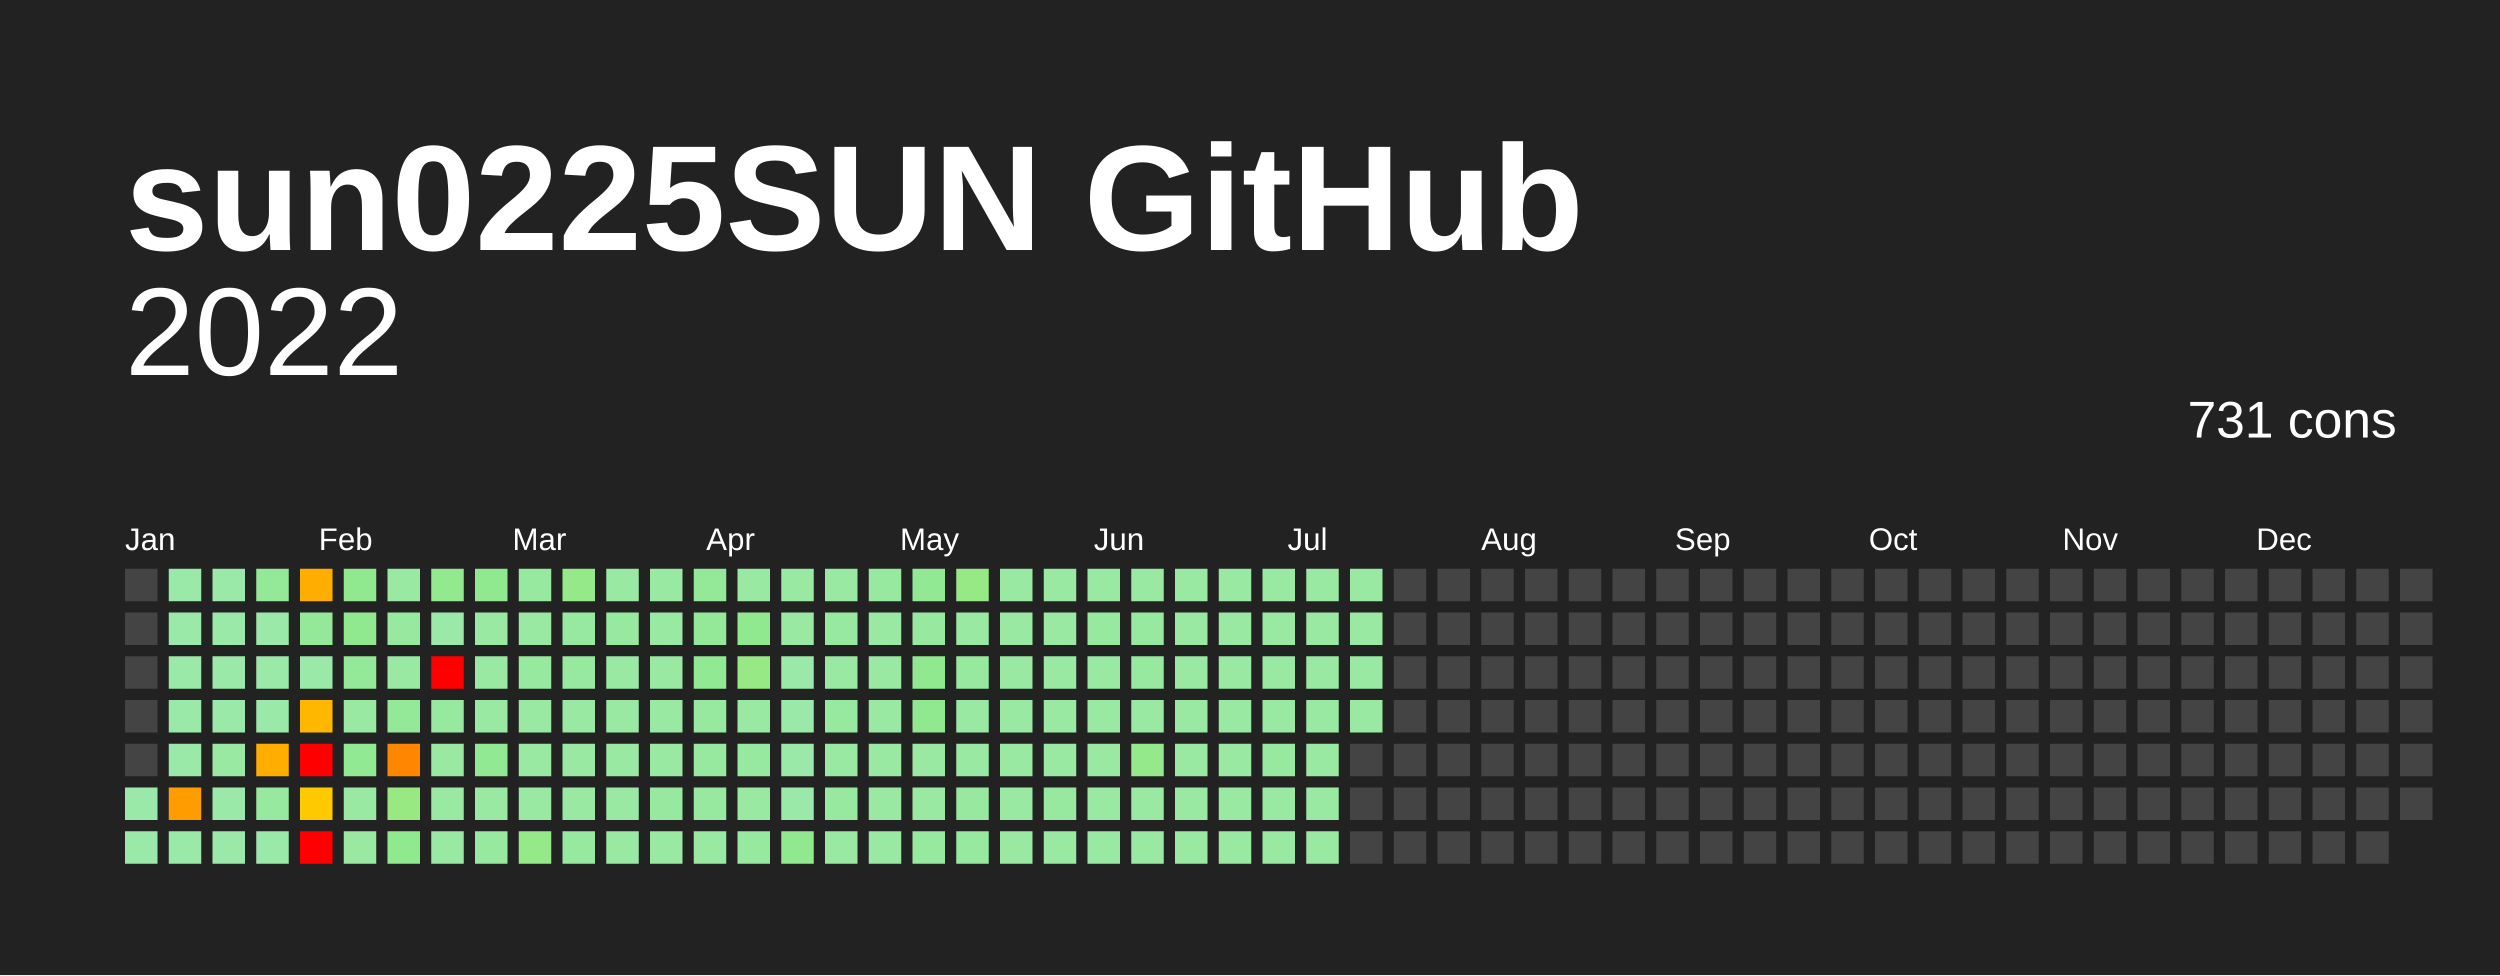
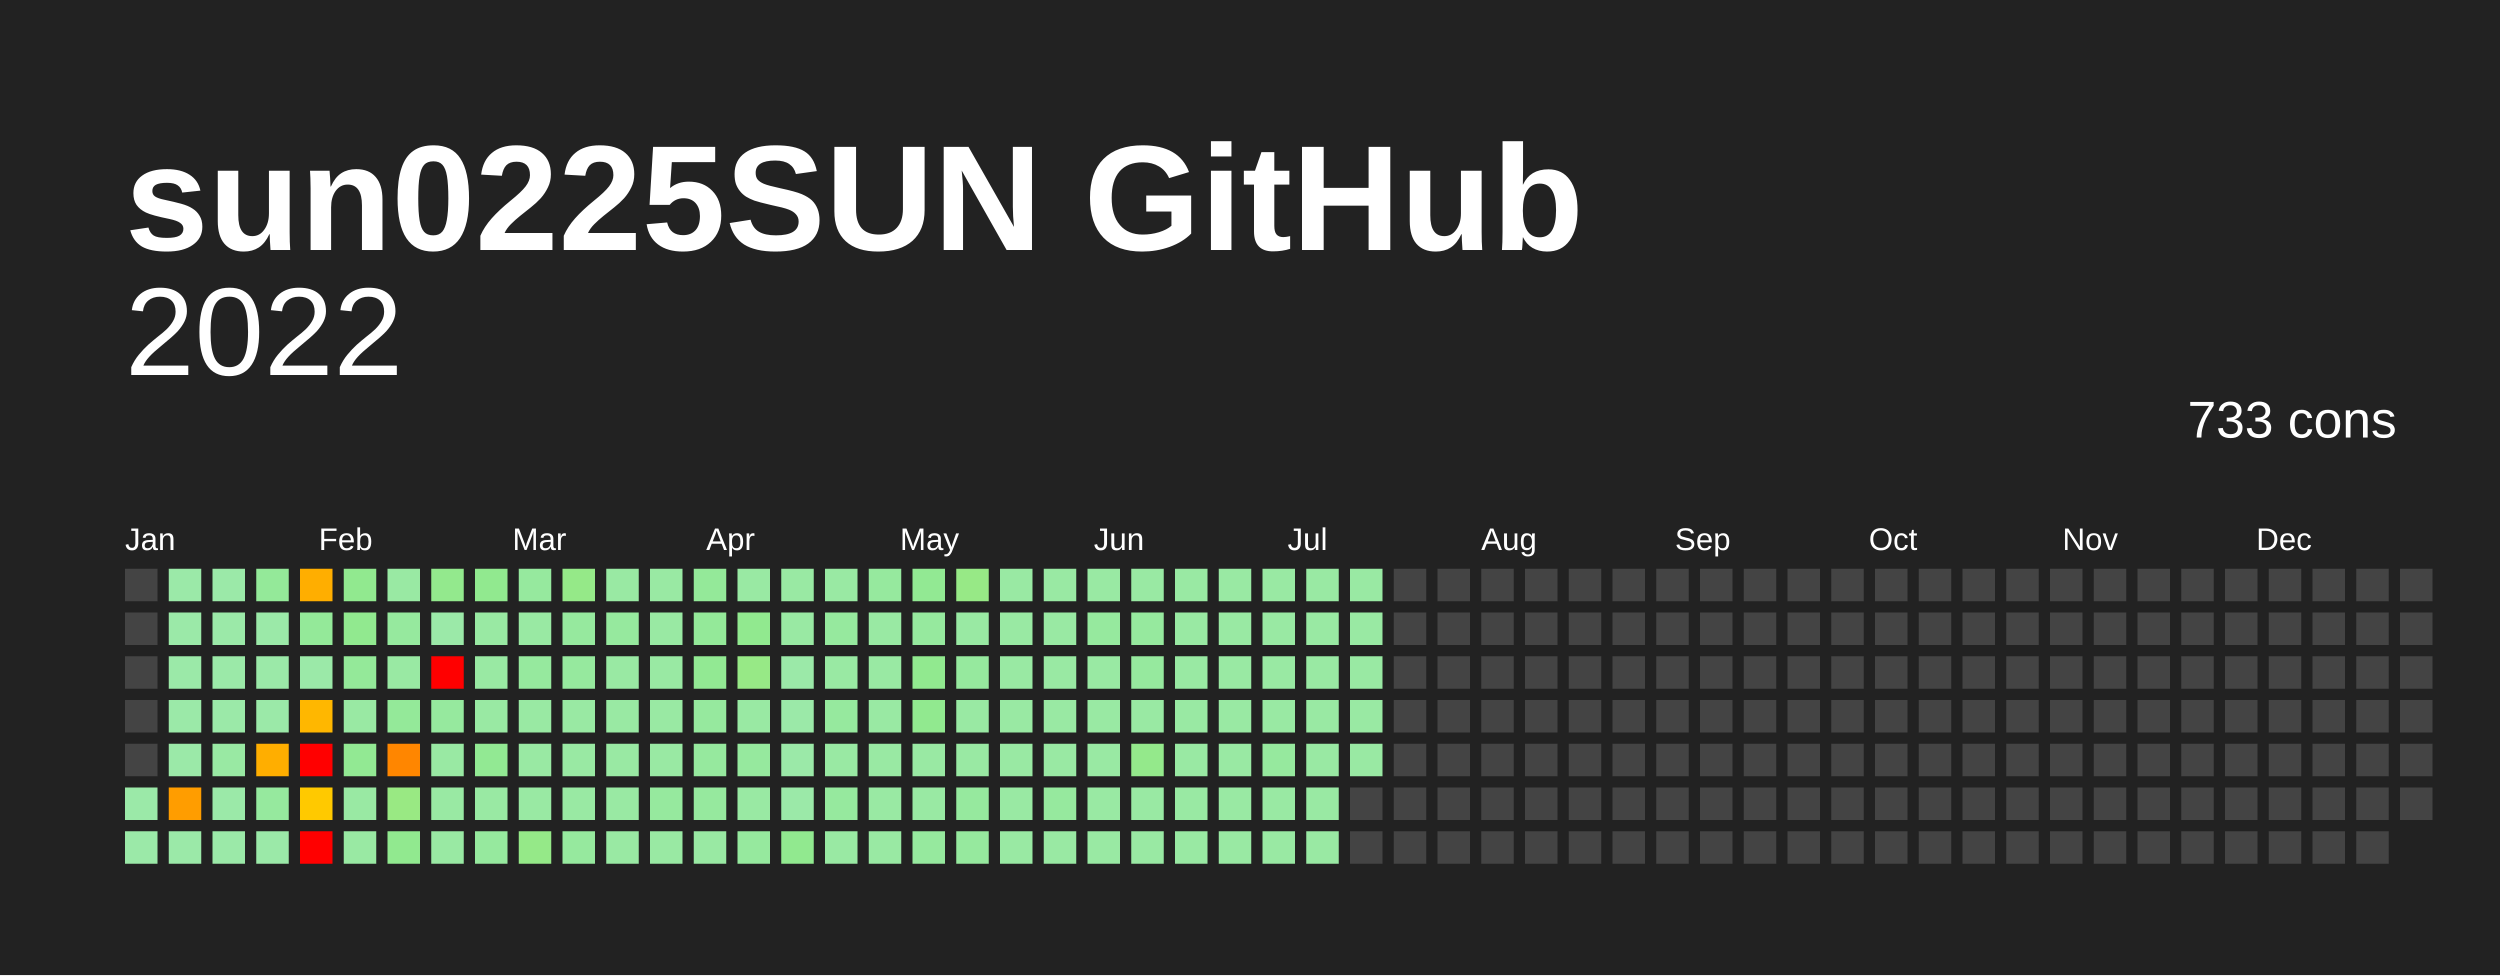
<svg xmlns="http://www.w3.org/2000/svg" baseProfile="full" height="78mm" version="1.1" viewBox="0,0,200,78" width="200mm">
  <defs />
  <rect fill="#222222" height="78" width="200" x="0" y="0" />
  <text fill="#FFFFFF" style="font-size:12px; font-family:Arial; font-weight:bold;" x="10" y="20">sun0225SUN GitHub</text>
  <text alignment-baseline="hanging" fill="#FFFFFF" style="font-size:10.0px; font-family:Arial;" x="10" y="30">2022</text>
-   <text alignment-baseline="hanging" fill="#FFFFFF" style="font-size:4.125px; font-family:Arial;" x="175" y="35">731 cons</text>
+   <text alignment-baseline="hanging" fill="#FFFFFF" style="font-size:4.125px; font-family:Arial;" x="175" y="35">733 cons</text>
  <text fill="#FFFFFF" style="font-size:2.5px; font-family:Arial" x="10.0" y="44">Jan</text>
  <text fill="#FFFFFF" style="font-size:2.5px; font-family:Arial" x="25.5" y="44">Feb</text>
  <text fill="#FFFFFF" style="font-size:2.5px; font-family:Arial" x="41.0" y="44">Mar</text>
  <text fill="#FFFFFF" style="font-size:2.5px; font-family:Arial" x="56.5" y="44">Apr</text>
  <text fill="#FFFFFF" style="font-size:2.5px; font-family:Arial" x="72.0" y="44">May</text>
  <text fill="#FFFFFF" style="font-size:2.5px; font-family:Arial" x="87.5" y="44">Jun</text>
  <text fill="#FFFFFF" style="font-size:2.5px; font-family:Arial" x="103.0" y="44">Jul</text>
  <text fill="#FFFFFF" style="font-size:2.5px; font-family:Arial" x="118.5" y="44">Aug</text>
  <text fill="#FFFFFF" style="font-size:2.5px; font-family:Arial" x="134.0" y="44">Sep</text>
  <text fill="#FFFFFF" style="font-size:2.5px; font-family:Arial" x="149.5" y="44">Oct</text>
  <text fill="#FFFFFF" style="font-size:2.5px; font-family:Arial" x="165.0" y="44">Nov</text>
  <text fill="#FFFFFF" style="font-size:2.5px; font-family:Arial" x="180.5" y="44">Dec</text>
  <rect fill="#444444" height="2.6" width="2.6" x="10.0" y="45.5" />
  <rect fill="#444444" height="2.6" width="2.6" x="10.0" y="49.0" />
  <rect fill="#444444" height="2.6" width="2.6" x="10.0" y="52.5" />
  <rect fill="#444444" height="2.6" width="2.6" x="10.0" y="56.0" />
  <rect fill="#444444" height="2.6" width="2.6" x="10.0" y="59.5" />
  <rect fill="#9be9a8" height="2.6" width="2.6" x="10.0" y="63.0" />
  <rect fill="#9be9a8" height="2.6" width="2.6" x="10.0" y="66.5" />
  <rect fill="#9be9a8" height="2.6" width="2.6" x="13.5" y="45.5" />
  <rect fill="#9be9a8" height="2.6" width="2.6" x="13.5" y="49.0" />
  <rect fill="#9be9a8" height="2.6" width="2.6" x="13.5" y="52.5" />
  <rect fill="#9be9a8" height="2.6" width="2.6" x="13.5" y="56.0" />
  <rect fill="#9be9a8" height="2.6" width="2.6" x="13.5" y="59.5" />
  <rect fill="#ff9d00" height="2.6" width="2.6" x="13.5" y="63.0" />
  <rect fill="#9be9a8" height="2.6" width="2.6" x="13.5" y="66.5" />
  <rect fill="#9be9a8" height="2.6" width="2.6" x="17.0" y="45.5" />
  <rect fill="#9be9a8" height="2.6" width="2.6" x="17.0" y="49.0" />
  <rect fill="#9be9a8" height="2.6" width="2.6" x="17.0" y="52.5" />
  <rect fill="#9be9a8" height="2.6" width="2.6" x="17.0" y="56.0" />
  <rect fill="#99e9a3" height="2.6" width="2.6" x="17.0" y="59.5" />
  <rect fill="#9be9a8" height="2.6" width="2.6" x="17.0" y="63.0" />
  <rect fill="#9be9a8" height="2.6" width="2.6" x="17.0" y="66.5" />
  <rect fill="#94e999" height="2.6" width="2.6" x="20.5" y="45.5" />
  <rect fill="#9be9a8" height="2.6" width="2.6" x="20.5" y="49.0" />
  <rect fill="#9be9a8" height="2.6" width="2.6" x="20.5" y="52.5" />
  <rect fill="#9be9a8" height="2.6" width="2.6" x="20.5" y="56.0" />
  <rect fill="#ffae00" height="2.6" width="2.6" x="20.5" y="59.5" />
  <rect fill="#96e99e" height="2.6" width="2.6" x="20.5" y="63.0" />
  <rect fill="#9be9a8" height="2.6" width="2.6" x="20.5" y="66.5" />
  <rect fill="#ffae00" height="2.6" width="2.6" x="24.0" y="45.5" />
  <rect fill="#94e999" height="2.6" width="2.6" x="24.0" y="49.0" />
  <rect fill="#9be9a8" height="2.6" width="2.6" x="24.0" y="52.5" />
  <rect fill="#ffb700" height="2.6" width="2.6" x="24.0" y="56.0" />
  <rect fill="red" height="2.6" width="2.6" x="24.0" y="59.5" />
  <rect fill="#ffc900" height="2.6" width="2.6" x="24.0" y="63.0" />
  <rect fill="red" height="2.6" width="2.6" x="24.0" y="66.5" />
  <rect fill="#91e98f" height="2.6" width="2.6" x="27.5" y="45.5" />
  <rect fill="#91e98f" height="2.6" width="2.6" x="27.5" y="49.0" />
  <rect fill="#94e999" height="2.6" width="2.6" x="27.5" y="52.5" />
  <rect fill="#99e9a3" height="2.6" width="2.6" x="27.5" y="56.0" />
  <rect fill="#92e993" height="2.6" width="2.6" x="27.5" y="59.5" />
  <rect fill="#99e9a3" height="2.6" width="2.6" x="27.5" y="63.0" />
  <rect fill="#99e9a3" height="2.6" width="2.6" x="27.5" y="66.5" />
  <rect fill="#99e9a3" height="2.6" width="2.6" x="31.0" y="45.5" />
  <rect fill="#96e99e" height="2.6" width="2.6" x="31.0" y="49.0" />
  <rect fill="#99e9a3" height="2.6" width="2.6" x="31.0" y="52.5" />
  <rect fill="#94e999" height="2.6" width="2.6" x="31.0" y="56.0" />
  <rect fill="#ff8600" height="2.6" width="2.6" x="31.0" y="59.5" />
  <rect fill="#99e983" height="2.6" width="2.6" x="31.0" y="63.0" />
  <rect fill="#91e98f" height="2.6" width="2.6" x="31.0" y="66.5" />
  <rect fill="#93e98d" height="2.6" width="2.6" x="34.5" y="45.5" />
  <rect fill="#9be9a8" height="2.6" width="2.6" x="34.5" y="49.0" />
  <rect fill="red" height="2.6" width="2.6" x="34.5" y="52.5" />
  <rect fill="#96e99e" height="2.6" width="2.6" x="34.5" y="56.0" />
  <rect fill="#99e9a3" height="2.6" width="2.6" x="34.5" y="59.5" />
  <rect fill="#99e9a3" height="2.6" width="2.6" x="34.5" y="63.0" />
  <rect fill="#99e9a3" height="2.6" width="2.6" x="34.5" y="66.5" />
  <rect fill="#91e98f" height="2.6" width="2.6" x="38.0" y="45.5" />
  <rect fill="#99e9a3" height="2.6" width="2.6" x="38.0" y="49.0" />
  <rect fill="#99e9a3" height="2.6" width="2.6" x="38.0" y="52.5" />
  <rect fill="#99e9a3" height="2.6" width="2.6" x="38.0" y="56.0" />
  <rect fill="#92e993" height="2.6" width="2.6" x="38.0" y="59.5" />
  <rect fill="#99e9a3" height="2.6" width="2.6" x="38.0" y="63.0" />
  <rect fill="#96e99e" height="2.6" width="2.6" x="38.0" y="66.5" />
  <rect fill="#96e99e" height="2.6" width="2.6" x="41.5" y="45.5" />
  <rect fill="#99e9a3" height="2.6" width="2.6" x="41.5" y="49.0" />
  <rect fill="#96e99e" height="2.6" width="2.6" x="41.5" y="52.5" />
  <rect fill="#99e9a3" height="2.6" width="2.6" x="41.5" y="56.0" />
  <rect fill="#99e9a3" height="2.6" width="2.6" x="41.5" y="59.5" />
  <rect fill="#99e9a3" height="2.6" width="2.6" x="41.5" y="63.0" />
  <rect fill="#95e988" height="2.6" width="2.6" x="41.5" y="66.5" />
  <rect fill="#95e988" height="2.6" width="2.6" x="45.0" y="45.5" />
  <rect fill="#96e99e" height="2.6" width="2.6" x="45.0" y="49.0" />
  <rect fill="#96e99e" height="2.6" width="2.6" x="45.0" y="52.5" />
  <rect fill="#99e9a3" height="2.6" width="2.6" x="45.0" y="56.0" />
  <rect fill="#99e9a3" height="2.6" width="2.6" x="45.0" y="59.5" />
  <rect fill="#99e9a3" height="2.6" width="2.6" x="45.0" y="63.0" />
  <rect fill="#96e99e" height="2.6" width="2.6" x="45.0" y="66.5" />
  <rect fill="#99e9a3" height="2.6" width="2.6" x="48.5" y="45.5" />
  <rect fill="#96e99e" height="2.6" width="2.6" x="48.5" y="49.0" />
  <rect fill="#99e9a3" height="2.6" width="2.6" x="48.5" y="52.5" />
  <rect fill="#99e9a3" height="2.6" width="2.6" x="48.5" y="56.0" />
  <rect fill="#99e9a3" height="2.6" width="2.6" x="48.5" y="59.5" />
  <rect fill="#99e9a3" height="2.6" width="2.6" x="48.5" y="63.0" />
  <rect fill="#99e9a3" height="2.6" width="2.6" x="48.5" y="66.5" />
  <rect fill="#99e9a3" height="2.6" width="2.6" x="52.0" y="45.5" />
  <rect fill="#99e9a3" height="2.6" width="2.6" x="52.0" y="49.0" />
  <rect fill="#99e9a3" height="2.6" width="2.6" x="52.0" y="52.5" />
  <rect fill="#99e9a3" height="2.6" width="2.6" x="52.0" y="56.0" />
  <rect fill="#99e9a3" height="2.6" width="2.6" x="52.0" y="59.5" />
  <rect fill="#96e99e" height="2.6" width="2.6" x="52.0" y="63.0" />
  <rect fill="#99e9a3" height="2.6" width="2.6" x="52.0" y="66.5" />
  <rect fill="#94e999" height="2.6" width="2.6" x="55.5" y="45.5" />
  <rect fill="#94e999" height="2.6" width="2.6" x="55.5" y="49.0" />
  <rect fill="#92e993" height="2.6" width="2.6" x="55.5" y="52.5" />
  <rect fill="#96e99e" height="2.6" width="2.6" x="55.5" y="56.0" />
  <rect fill="#96e99e" height="2.6" width="2.6" x="55.5" y="59.5" />
  <rect fill="#96e99e" height="2.6" width="2.6" x="55.5" y="63.0" />
  <rect fill="#99e9a3" height="2.6" width="2.6" x="55.5" y="66.5" />
  <rect fill="#99e9a3" height="2.6" width="2.6" x="59.0" y="45.5" />
  <rect fill="#91e98f" height="2.6" width="2.6" x="59.0" y="49.0" />
  <rect fill="#97e986" height="2.6" width="2.6" x="59.0" y="52.5" />
  <rect fill="#99e9a3" height="2.6" width="2.6" x="59.0" y="56.0" />
  <rect fill="#96e99e" height="2.6" width="2.6" x="59.0" y="59.5" />
  <rect fill="#99e9a3" height="2.6" width="2.6" x="59.0" y="63.0" />
  <rect fill="#96e99e" height="2.6" width="2.6" x="59.0" y="66.5" />
  <rect fill="#99e9a3" height="2.6" width="2.6" x="62.5" y="45.5" />
  <rect fill="#99e9a3" height="2.6" width="2.6" x="62.5" y="49.0" />
  <rect fill="#9be9a8" height="2.6" width="2.6" x="62.5" y="52.5" />
  <rect fill="#9be9a8" height="2.6" width="2.6" x="62.5" y="56.0" />
  <rect fill="#9be9a8" height="2.6" width="2.6" x="62.5" y="59.5" />
  <rect fill="#9be9a8" height="2.6" width="2.6" x="62.5" y="63.0" />
  <rect fill="#91e98f" height="2.6" width="2.6" x="62.5" y="66.5" />
  <rect fill="#99e9a3" height="2.6" width="2.6" x="66.0" y="45.5" />
  <rect fill="#96e99e" height="2.6" width="2.6" x="66.0" y="49.0" />
  <rect fill="#99e9a3" height="2.6" width="2.6" x="66.0" y="52.5" />
  <rect fill="#96e99e" height="2.6" width="2.6" x="66.0" y="56.0" />
  <rect fill="#99e9a3" height="2.6" width="2.6" x="66.0" y="59.5" />
  <rect fill="#96e99e" height="2.6" width="2.6" x="66.0" y="63.0" />
  <rect fill="#99e9a3" height="2.6" width="2.6" x="66.0" y="66.5" />
  <rect fill="#96e99e" height="2.6" width="2.6" x="69.5" y="45.5" />
  <rect fill="#99e9a3" height="2.6" width="2.6" x="69.5" y="49.0" />
  <rect fill="#99e9a3" height="2.6" width="2.6" x="69.5" y="52.5" />
  <rect fill="#99e9a3" height="2.6" width="2.6" x="69.5" y="56.0" />
  <rect fill="#99e9a3" height="2.6" width="2.6" x="69.5" y="59.5" />
  <rect fill="#99e9a3" height="2.6" width="2.6" x="69.5" y="63.0" />
  <rect fill="#99e9a3" height="2.6" width="2.6" x="69.5" y="66.5" />
  <rect fill="#92e993" height="2.6" width="2.6" x="73.0" y="45.5" />
  <rect fill="#96e99e" height="2.6" width="2.6" x="73.0" y="49.0" />
  <rect fill="#91e98f" height="2.6" width="2.6" x="73.0" y="52.5" />
  <rect fill="#91e98f" height="2.6" width="2.6" x="73.0" y="56.0" />
  <rect fill="#99e9a3" height="2.6" width="2.6" x="73.0" y="59.5" />
  <rect fill="#99e9a3" height="2.6" width="2.6" x="73.0" y="63.0" />
  <rect fill="#96e99e" height="2.6" width="2.6" x="73.0" y="66.5" />
  <rect fill="#97e986" height="2.6" width="2.6" x="76.5" y="45.5" />
  <rect fill="#99e9a3" height="2.6" width="2.6" x="76.5" y="49.0" />
  <rect fill="#96e99e" height="2.6" width="2.6" x="76.5" y="52.5" />
  <rect fill="#99e9a3" height="2.6" width="2.6" x="76.5" y="56.0" />
  <rect fill="#99e9a3" height="2.6" width="2.6" x="76.5" y="59.5" />
  <rect fill="#96e99e" height="2.6" width="2.6" x="76.5" y="63.0" />
  <rect fill="#96e99e" height="2.6" width="2.6" x="76.5" y="66.5" />
  <rect fill="#99e9a3" height="2.6" width="2.6" x="80.0" y="45.5" />
  <rect fill="#99e9a3" height="2.6" width="2.6" x="80.0" y="49.0" />
  <rect fill="#99e9a3" height="2.6" width="2.6" x="80.0" y="52.5" />
  <rect fill="#99e9a3" height="2.6" width="2.6" x="80.0" y="56.0" />
  <rect fill="#99e9a3" height="2.6" width="2.6" x="80.0" y="59.5" />
  <rect fill="#99e9a3" height="2.6" width="2.6" x="80.0" y="63.0" />
  <rect fill="#99e9a3" height="2.6" width="2.6" x="80.0" y="66.5" />
  <rect fill="#99e9a3" height="2.6" width="2.6" x="83.5" y="45.5" />
  <rect fill="#99e9a3" height="2.6" width="2.6" x="83.5" y="49.0" />
  <rect fill="#99e9a3" height="2.6" width="2.6" x="83.5" y="52.5" />
  <rect fill="#99e9a3" height="2.6" width="2.6" x="83.5" y="56.0" />
  <rect fill="#99e9a3" height="2.6" width="2.6" x="83.5" y="59.5" />
  <rect fill="#96e99e" height="2.6" width="2.6" x="83.5" y="63.0" />
  <rect fill="#99e9a3" height="2.6" width="2.6" x="83.5" y="66.5" />
  <rect fill="#99e9a3" height="2.6" width="2.6" x="87.0" y="45.5" />
  <rect fill="#96e99e" height="2.6" width="2.6" x="87.0" y="49.0" />
  <rect fill="#99e9a3" height="2.6" width="2.6" x="87.0" y="52.5" />
  <rect fill="#99e9a3" height="2.6" width="2.6" x="87.0" y="56.0" />
  <rect fill="#99e9a3" height="2.6" width="2.6" x="87.0" y="59.5" />
  <rect fill="#99e9a3" height="2.6" width="2.6" x="87.0" y="63.0" />
  <rect fill="#99e9a3" height="2.6" width="2.6" x="87.0" y="66.5" />
  <rect fill="#99e9a3" height="2.6" width="2.6" x="90.5" y="45.5" />
  <rect fill="#96e99e" height="2.6" width="2.6" x="90.5" y="49.0" />
  <rect fill="#96e99e" height="2.6" width="2.6" x="90.5" y="52.5" />
  <rect fill="#99e9a3" height="2.6" width="2.6" x="90.5" y="56.0" />
  <rect fill="#94e98b" height="2.6" width="2.6" x="90.5" y="59.5" />
  <rect fill="#99e9a3" height="2.6" width="2.6" x="90.5" y="63.0" />
  <rect fill="#99e9a3" height="2.6" width="2.6" x="90.5" y="66.5" />
  <rect fill="#99e9a3" height="2.6" width="2.6" x="94.0" y="45.5" />
  <rect fill="#99e9a3" height="2.6" width="2.6" x="94.0" y="49.0" />
  <rect fill="#99e9a3" height="2.6" width="2.6" x="94.0" y="52.5" />
  <rect fill="#99e9a3" height="2.6" width="2.6" x="94.0" y="56.0" />
  <rect fill="#99e9a3" height="2.6" width="2.6" x="94.0" y="59.5" />
  <rect fill="#99e9a3" height="2.6" width="2.6" x="94.0" y="63.0" />
  <rect fill="#99e9a3" height="2.6" width="2.6" x="94.0" y="66.5" />
  <rect fill="#99e9a3" height="2.6" width="2.6" x="97.5" y="45.5" />
  <rect fill="#99e9a3" height="2.6" width="2.6" x="97.5" y="49.0" />
  <rect fill="#99e9a3" height="2.6" width="2.6" x="97.5" y="52.5" />
  <rect fill="#99e9a3" height="2.6" width="2.6" x="97.5" y="56.0" />
  <rect fill="#99e9a3" height="2.6" width="2.6" x="97.5" y="59.5" />
  <rect fill="#99e9a3" height="2.6" width="2.6" x="97.5" y="63.0" />
  <rect fill="#99e9a3" height="2.6" width="2.6" x="97.5" y="66.5" />
  <rect fill="#99e9a3" height="2.6" width="2.6" x="101.0" y="45.5" />
  <rect fill="#99e9a3" height="2.6" width="2.6" x="101.0" y="49.0" />
  <rect fill="#99e9a3" height="2.6" width="2.6" x="101.0" y="52.5" />
  <rect fill="#99e9a3" height="2.6" width="2.6" x="101.0" y="56.0" />
  <rect fill="#96e99e" height="2.6" width="2.6" x="101.0" y="59.5" />
  <rect fill="#99e9a3" height="2.6" width="2.6" x="101.0" y="63.0" />
  <rect fill="#99e9a3" height="2.6" width="2.6" x="101.0" y="66.5" />
  <rect fill="#99e9a3" height="2.6" width="2.6" x="104.5" y="45.5" />
  <rect fill="#99e9a3" height="2.6" width="2.6" x="104.5" y="49.0" />
  <rect fill="#99e9a3" height="2.6" width="2.6" x="104.5" y="52.5" />
  <rect fill="#99e9a3" height="2.6" width="2.6" x="104.5" y="56.0" />
  <rect fill="#99e9a3" height="2.6" width="2.6" x="104.5" y="59.5" />
  <rect fill="#99e9a3" height="2.6" width="2.6" x="104.5" y="63.0" />
  <rect fill="#99e9a3" height="2.6" width="2.6" x="104.5" y="66.5" />
  <rect fill="#99e9a3" height="2.6" width="2.6" x="108.0" y="45.5" />
  <rect fill="#99e9a3" height="2.6" width="2.6" x="108.0" y="49.0" />
  <rect fill="#99e9a3" height="2.6" width="2.6" x="108.0" y="52.5" />
  <rect fill="#99e9a3" height="2.6" width="2.6" x="108.0" y="56.0" />
-   <rect fill="#444444" height="2.6" width="2.6" x="108.0" y="59.5" />
+   <rect fill="#99e9a3" height="2.6" width="2.6" x="108.0" y="59.5" />
  <rect fill="#444444" height="2.6" width="2.6" x="108.0" y="63.0" />
  <rect fill="#444444" height="2.6" width="2.6" x="108.0" y="66.5" />
  <rect fill="#444444" height="2.6" width="2.6" x="111.5" y="45.5" />
  <rect fill="#444444" height="2.6" width="2.6" x="111.5" y="49.0" />
  <rect fill="#444444" height="2.6" width="2.6" x="111.5" y="52.5" />
  <rect fill="#444444" height="2.6" width="2.6" x="111.5" y="56.0" />
  <rect fill="#444444" height="2.6" width="2.6" x="111.5" y="59.5" />
  <rect fill="#444444" height="2.6" width="2.6" x="111.5" y="63.0" />
  <rect fill="#444444" height="2.6" width="2.6" x="111.5" y="66.5" />
  <rect fill="#444444" height="2.6" width="2.6" x="115.0" y="45.5" />
  <rect fill="#444444" height="2.6" width="2.6" x="115.0" y="49.0" />
  <rect fill="#444444" height="2.6" width="2.6" x="115.0" y="52.5" />
  <rect fill="#444444" height="2.6" width="2.6" x="115.0" y="56.0" />
  <rect fill="#444444" height="2.6" width="2.6" x="115.0" y="59.5" />
  <rect fill="#444444" height="2.6" width="2.6" x="115.0" y="63.0" />
  <rect fill="#444444" height="2.6" width="2.6" x="115.0" y="66.5" />
  <rect fill="#444444" height="2.6" width="2.6" x="118.5" y="45.5" />
  <rect fill="#444444" height="2.6" width="2.6" x="118.5" y="49.0" />
  <rect fill="#444444" height="2.6" width="2.6" x="118.5" y="52.5" />
  <rect fill="#444444" height="2.6" width="2.6" x="118.5" y="56.0" />
  <rect fill="#444444" height="2.6" width="2.6" x="118.5" y="59.5" />
  <rect fill="#444444" height="2.6" width="2.6" x="118.5" y="63.0" />
  <rect fill="#444444" height="2.6" width="2.6" x="118.5" y="66.5" />
  <rect fill="#444444" height="2.6" width="2.6" x="122.0" y="45.5" />
  <rect fill="#444444" height="2.6" width="2.6" x="122.0" y="49.0" />
  <rect fill="#444444" height="2.6" width="2.6" x="122.0" y="52.5" />
  <rect fill="#444444" height="2.6" width="2.6" x="122.0" y="56.0" />
  <rect fill="#444444" height="2.6" width="2.6" x="122.0" y="59.5" />
  <rect fill="#444444" height="2.6" width="2.6" x="122.0" y="63.0" />
  <rect fill="#444444" height="2.6" width="2.6" x="122.0" y="66.5" />
  <rect fill="#444444" height="2.6" width="2.6" x="125.5" y="45.5" />
  <rect fill="#444444" height="2.6" width="2.6" x="125.5" y="49.0" />
  <rect fill="#444444" height="2.6" width="2.6" x="125.5" y="52.5" />
  <rect fill="#444444" height="2.6" width="2.6" x="125.5" y="56.0" />
  <rect fill="#444444" height="2.6" width="2.6" x="125.5" y="59.5" />
  <rect fill="#444444" height="2.6" width="2.6" x="125.5" y="63.0" />
  <rect fill="#444444" height="2.6" width="2.6" x="125.5" y="66.5" />
  <rect fill="#444444" height="2.6" width="2.6" x="129.0" y="45.5" />
  <rect fill="#444444" height="2.6" width="2.6" x="129.0" y="49.0" />
  <rect fill="#444444" height="2.6" width="2.6" x="129.0" y="52.5" />
  <rect fill="#444444" height="2.6" width="2.6" x="129.0" y="56.0" />
  <rect fill="#444444" height="2.6" width="2.6" x="129.0" y="59.5" />
  <rect fill="#444444" height="2.6" width="2.6" x="129.0" y="63.0" />
  <rect fill="#444444" height="2.6" width="2.6" x="129.0" y="66.5" />
  <rect fill="#444444" height="2.6" width="2.6" x="132.5" y="45.5" />
  <rect fill="#444444" height="2.6" width="2.6" x="132.5" y="49.0" />
  <rect fill="#444444" height="2.6" width="2.6" x="132.5" y="52.5" />
  <rect fill="#444444" height="2.6" width="2.6" x="132.5" y="56.0" />
  <rect fill="#444444" height="2.6" width="2.6" x="132.5" y="59.5" />
  <rect fill="#444444" height="2.6" width="2.6" x="132.5" y="63.0" />
  <rect fill="#444444" height="2.6" width="2.6" x="132.5" y="66.5" />
  <rect fill="#444444" height="2.6" width="2.6" x="136.0" y="45.5" />
  <rect fill="#444444" height="2.6" width="2.6" x="136.0" y="49.0" />
  <rect fill="#444444" height="2.6" width="2.6" x="136.0" y="52.5" />
  <rect fill="#444444" height="2.6" width="2.6" x="136.0" y="56.0" />
  <rect fill="#444444" height="2.6" width="2.6" x="136.0" y="59.5" />
  <rect fill="#444444" height="2.6" width="2.6" x="136.0" y="63.0" />
  <rect fill="#444444" height="2.6" width="2.6" x="136.0" y="66.5" />
  <rect fill="#444444" height="2.6" width="2.6" x="139.5" y="45.5" />
  <rect fill="#444444" height="2.6" width="2.6" x="139.5" y="49.0" />
  <rect fill="#444444" height="2.6" width="2.6" x="139.5" y="52.5" />
  <rect fill="#444444" height="2.6" width="2.6" x="139.5" y="56.0" />
  <rect fill="#444444" height="2.6" width="2.6" x="139.5" y="59.5" />
  <rect fill="#444444" height="2.6" width="2.6" x="139.5" y="63.0" />
  <rect fill="#444444" height="2.6" width="2.6" x="139.5" y="66.5" />
  <rect fill="#444444" height="2.6" width="2.6" x="143.0" y="45.5" />
  <rect fill="#444444" height="2.6" width="2.6" x="143.0" y="49.0" />
  <rect fill="#444444" height="2.6" width="2.6" x="143.0" y="52.5" />
  <rect fill="#444444" height="2.6" width="2.6" x="143.0" y="56.0" />
  <rect fill="#444444" height="2.6" width="2.6" x="143.0" y="59.5" />
  <rect fill="#444444" height="2.6" width="2.6" x="143.0" y="63.0" />
  <rect fill="#444444" height="2.6" width="2.6" x="143.0" y="66.5" />
  <rect fill="#444444" height="2.6" width="2.6" x="146.5" y="45.5" />
  <rect fill="#444444" height="2.6" width="2.6" x="146.5" y="49.0" />
  <rect fill="#444444" height="2.6" width="2.6" x="146.5" y="52.5" />
  <rect fill="#444444" height="2.6" width="2.6" x="146.5" y="56.0" />
  <rect fill="#444444" height="2.6" width="2.6" x="146.5" y="59.5" />
  <rect fill="#444444" height="2.6" width="2.6" x="146.5" y="63.0" />
  <rect fill="#444444" height="2.6" width="2.6" x="146.5" y="66.5" />
  <rect fill="#444444" height="2.6" width="2.6" x="150.0" y="45.5" />
  <rect fill="#444444" height="2.6" width="2.6" x="150.0" y="49.0" />
  <rect fill="#444444" height="2.6" width="2.6" x="150.0" y="52.5" />
  <rect fill="#444444" height="2.6" width="2.6" x="150.0" y="56.0" />
  <rect fill="#444444" height="2.6" width="2.6" x="150.0" y="59.5" />
  <rect fill="#444444" height="2.6" width="2.6" x="150.0" y="63.0" />
  <rect fill="#444444" height="2.6" width="2.6" x="150.0" y="66.5" />
  <rect fill="#444444" height="2.6" width="2.6" x="153.5" y="45.5" />
  <rect fill="#444444" height="2.6" width="2.6" x="153.5" y="49.0" />
  <rect fill="#444444" height="2.6" width="2.6" x="153.5" y="52.5" />
  <rect fill="#444444" height="2.6" width="2.6" x="153.5" y="56.0" />
  <rect fill="#444444" height="2.6" width="2.6" x="153.5" y="59.5" />
  <rect fill="#444444" height="2.6" width="2.6" x="153.5" y="63.0" />
  <rect fill="#444444" height="2.6" width="2.6" x="153.5" y="66.5" />
  <rect fill="#444444" height="2.6" width="2.6" x="157.0" y="45.5" />
  <rect fill="#444444" height="2.6" width="2.6" x="157.0" y="49.0" />
  <rect fill="#444444" height="2.6" width="2.6" x="157.0" y="52.5" />
  <rect fill="#444444" height="2.6" width="2.6" x="157.0" y="56.0" />
  <rect fill="#444444" height="2.6" width="2.6" x="157.0" y="59.5" />
  <rect fill="#444444" height="2.6" width="2.6" x="157.0" y="63.0" />
  <rect fill="#444444" height="2.6" width="2.6" x="157.0" y="66.5" />
  <rect fill="#444444" height="2.6" width="2.6" x="160.5" y="45.5" />
  <rect fill="#444444" height="2.6" width="2.6" x="160.5" y="49.0" />
  <rect fill="#444444" height="2.6" width="2.6" x="160.5" y="52.5" />
  <rect fill="#444444" height="2.6" width="2.6" x="160.5" y="56.0" />
  <rect fill="#444444" height="2.6" width="2.6" x="160.5" y="59.5" />
  <rect fill="#444444" height="2.6" width="2.6" x="160.5" y="63.0" />
  <rect fill="#444444" height="2.6" width="2.6" x="160.5" y="66.5" />
  <rect fill="#444444" height="2.6" width="2.6" x="164.0" y="45.5" />
  <rect fill="#444444" height="2.6" width="2.6" x="164.0" y="49.0" />
  <rect fill="#444444" height="2.6" width="2.6" x="164.0" y="52.5" />
  <rect fill="#444444" height="2.6" width="2.6" x="164.0" y="56.0" />
  <rect fill="#444444" height="2.6" width="2.6" x="164.0" y="59.5" />
  <rect fill="#444444" height="2.6" width="2.6" x="164.0" y="63.0" />
  <rect fill="#444444" height="2.6" width="2.6" x="164.0" y="66.5" />
  <rect fill="#444444" height="2.6" width="2.6" x="167.5" y="45.5" />
  <rect fill="#444444" height="2.6" width="2.6" x="167.5" y="49.0" />
  <rect fill="#444444" height="2.6" width="2.6" x="167.5" y="52.5" />
  <rect fill="#444444" height="2.6" width="2.6" x="167.5" y="56.0" />
  <rect fill="#444444" height="2.6" width="2.6" x="167.5" y="59.5" />
  <rect fill="#444444" height="2.6" width="2.6" x="167.5" y="63.0" />
  <rect fill="#444444" height="2.6" width="2.6" x="167.5" y="66.5" />
  <rect fill="#444444" height="2.6" width="2.6" x="171.0" y="45.5" />
  <rect fill="#444444" height="2.6" width="2.6" x="171.0" y="49.0" />
  <rect fill="#444444" height="2.6" width="2.6" x="171.0" y="52.5" />
  <rect fill="#444444" height="2.6" width="2.6" x="171.0" y="56.0" />
  <rect fill="#444444" height="2.6" width="2.6" x="171.0" y="59.5" />
  <rect fill="#444444" height="2.6" width="2.6" x="171.0" y="63.0" />
  <rect fill="#444444" height="2.6" width="2.6" x="171.0" y="66.5" />
  <rect fill="#444444" height="2.6" width="2.6" x="174.5" y="45.5" />
  <rect fill="#444444" height="2.6" width="2.6" x="174.5" y="49.0" />
  <rect fill="#444444" height="2.6" width="2.6" x="174.5" y="52.5" />
  <rect fill="#444444" height="2.6" width="2.6" x="174.5" y="56.0" />
  <rect fill="#444444" height="2.6" width="2.6" x="174.5" y="59.5" />
  <rect fill="#444444" height="2.6" width="2.6" x="174.5" y="63.0" />
  <rect fill="#444444" height="2.6" width="2.6" x="174.5" y="66.5" />
  <rect fill="#444444" height="2.6" width="2.6" x="178.0" y="45.5" />
  <rect fill="#444444" height="2.6" width="2.6" x="178.0" y="49.0" />
  <rect fill="#444444" height="2.6" width="2.6" x="178.0" y="52.5" />
  <rect fill="#444444" height="2.6" width="2.6" x="178.0" y="56.0" />
  <rect fill="#444444" height="2.6" width="2.6" x="178.0" y="59.5" />
  <rect fill="#444444" height="2.6" width="2.6" x="178.0" y="63.0" />
  <rect fill="#444444" height="2.6" width="2.6" x="178.0" y="66.5" />
  <rect fill="#444444" height="2.6" width="2.6" x="181.5" y="45.5" />
  <rect fill="#444444" height="2.6" width="2.6" x="181.5" y="49.0" />
  <rect fill="#444444" height="2.6" width="2.6" x="181.5" y="52.5" />
  <rect fill="#444444" height="2.6" width="2.6" x="181.5" y="56.0" />
  <rect fill="#444444" height="2.6" width="2.6" x="181.5" y="59.5" />
  <rect fill="#444444" height="2.6" width="2.6" x="181.5" y="63.0" />
  <rect fill="#444444" height="2.6" width="2.6" x="181.5" y="66.5" />
  <rect fill="#444444" height="2.6" width="2.6" x="185.0" y="45.5" />
  <rect fill="#444444" height="2.6" width="2.6" x="185.0" y="49.0" />
  <rect fill="#444444" height="2.6" width="2.6" x="185.0" y="52.5" />
  <rect fill="#444444" height="2.6" width="2.6" x="185.0" y="56.0" />
  <rect fill="#444444" height="2.6" width="2.6" x="185.0" y="59.5" />
  <rect fill="#444444" height="2.6" width="2.6" x="185.0" y="63.0" />
  <rect fill="#444444" height="2.6" width="2.6" x="185.0" y="66.5" />
  <rect fill="#444444" height="2.6" width="2.6" x="188.5" y="45.5" />
  <rect fill="#444444" height="2.6" width="2.6" x="188.5" y="49.0" />
  <rect fill="#444444" height="2.6" width="2.6" x="188.5" y="52.5" />
  <rect fill="#444444" height="2.6" width="2.6" x="188.5" y="56.0" />
  <rect fill="#444444" height="2.6" width="2.6" x="188.5" y="59.5" />
  <rect fill="#444444" height="2.6" width="2.6" x="188.5" y="63.0" />
  <rect fill="#444444" height="2.6" width="2.6" x="188.5" y="66.5" />
  <rect fill="#444444" height="2.6" width="2.6" x="192.0" y="45.5" />
  <rect fill="#444444" height="2.6" width="2.6" x="192.0" y="49.0" />
  <rect fill="#444444" height="2.6" width="2.6" x="192.0" y="52.5" />
  <rect fill="#444444" height="2.6" width="2.6" x="192.0" y="56.0" />
  <rect fill="#444444" height="2.6" width="2.6" x="192.0" y="59.5" />
  <rect fill="#444444" height="2.6" width="2.6" x="192.0" y="63.0" />
</svg>
